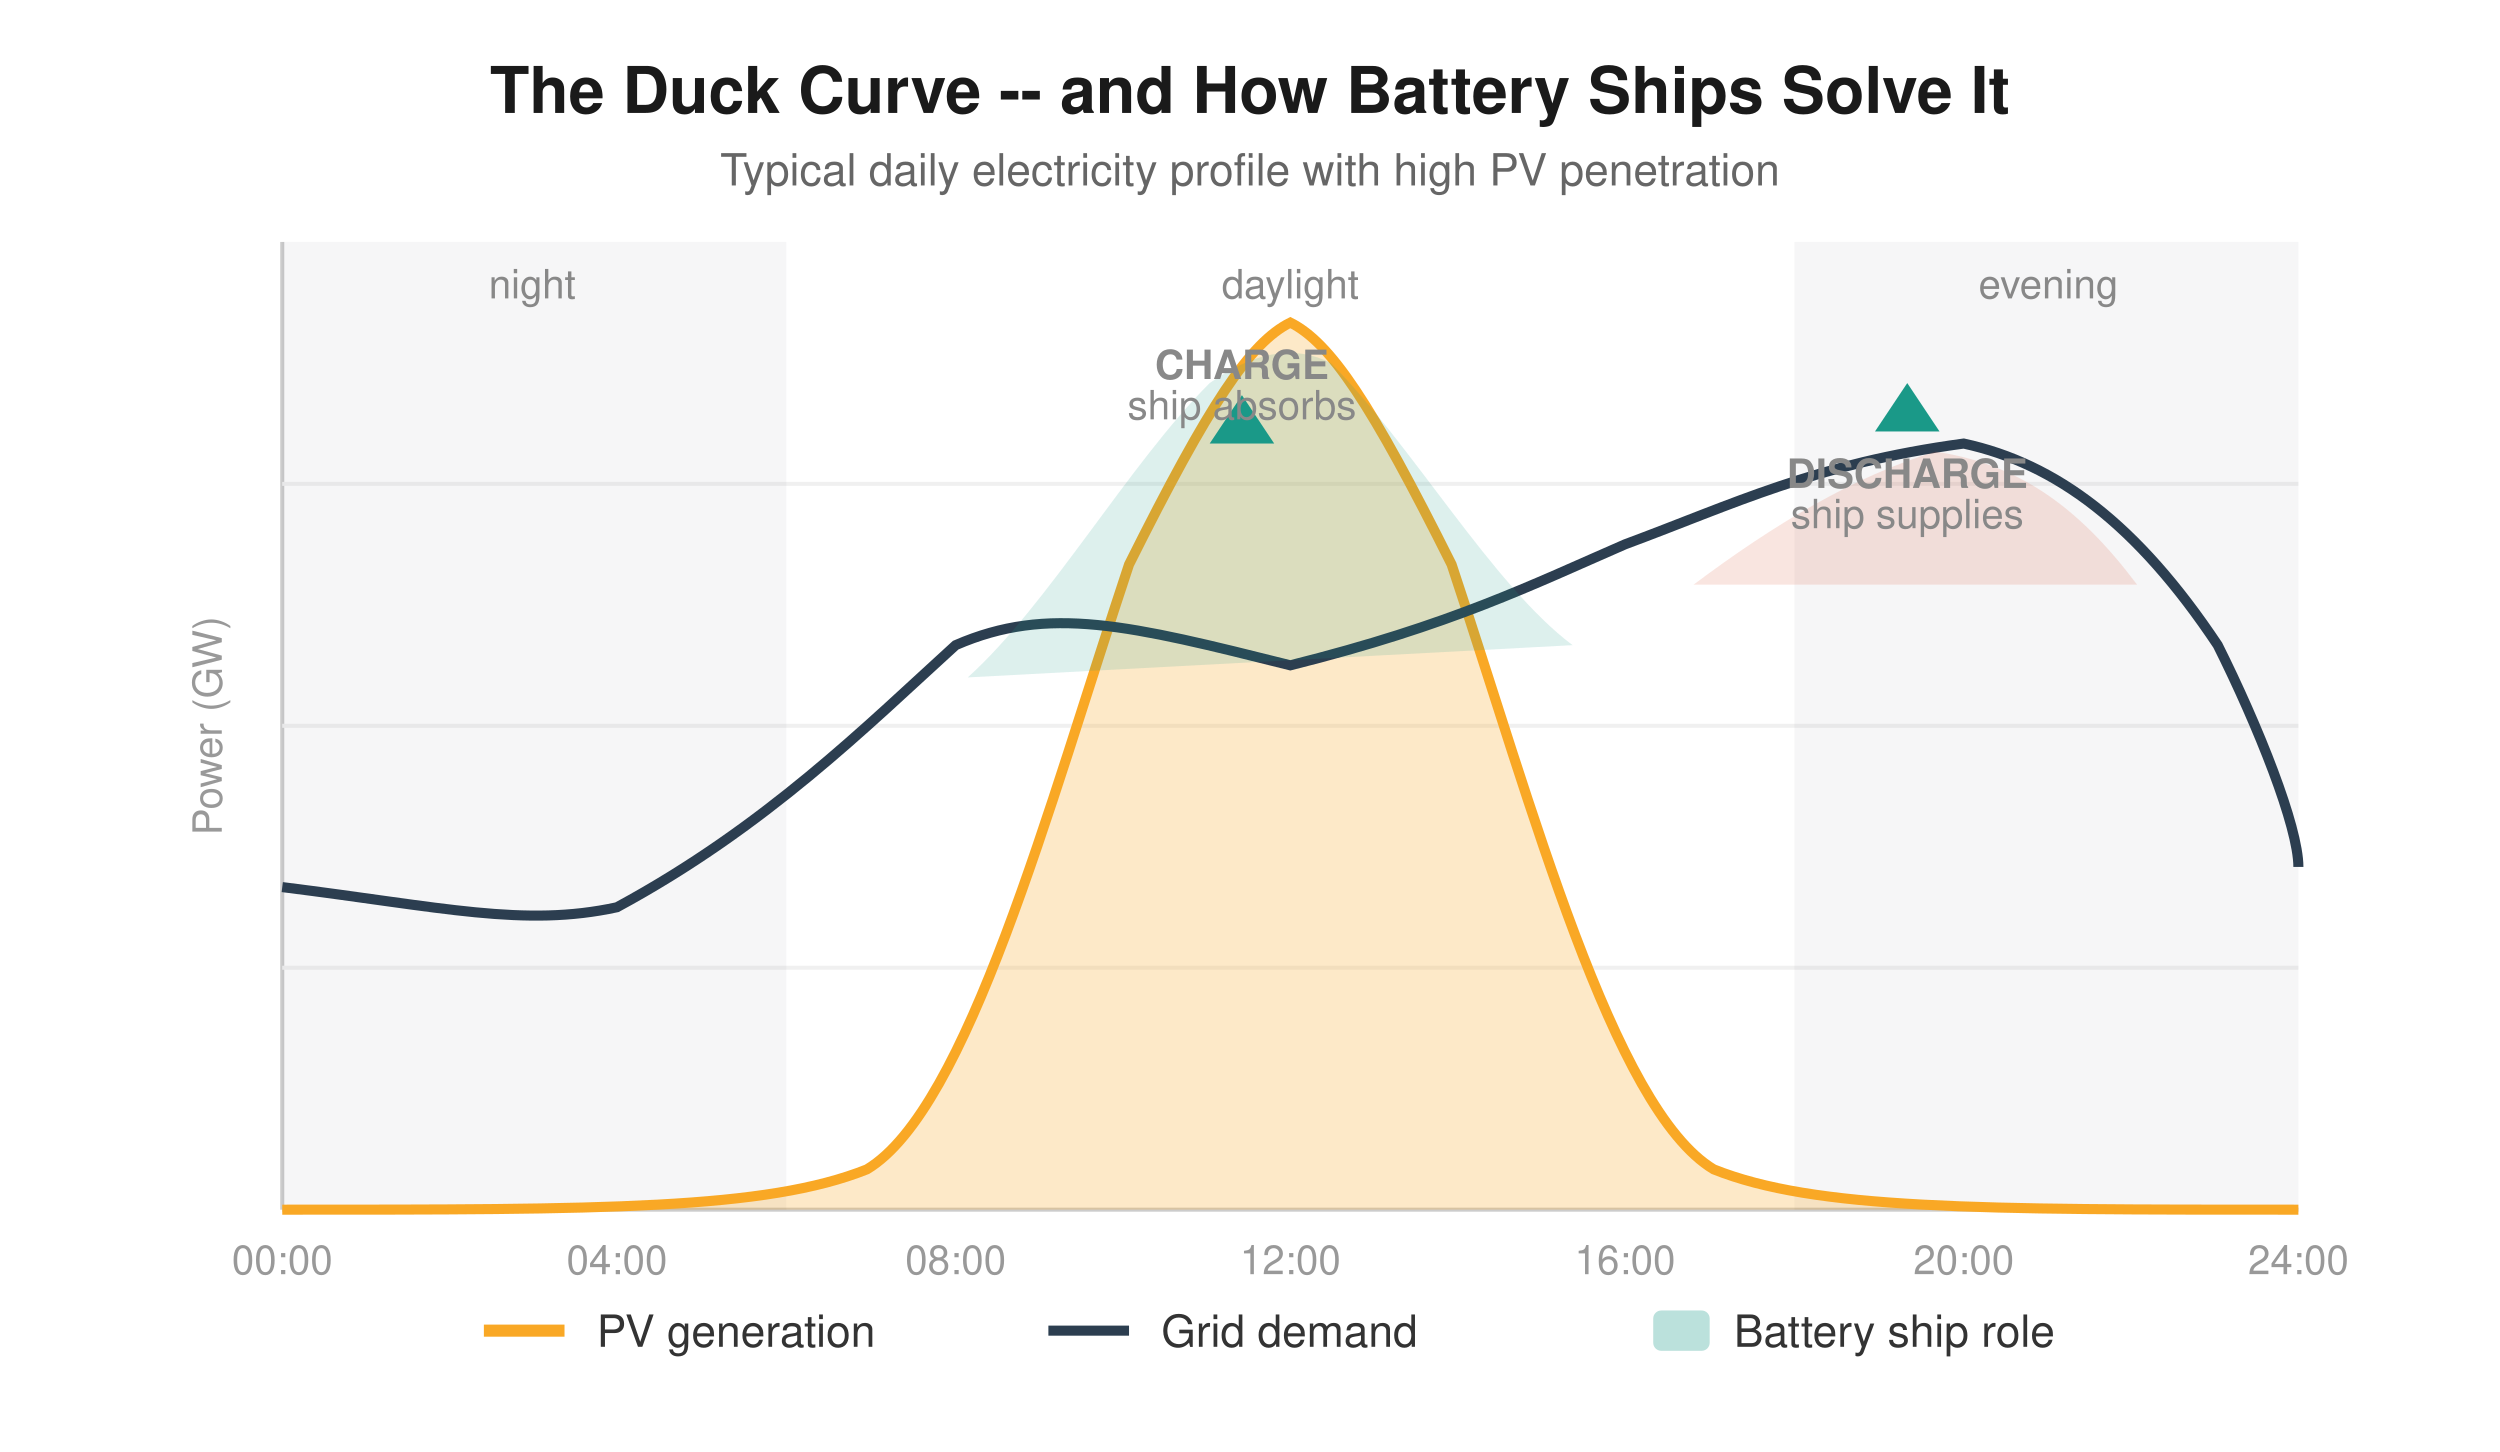
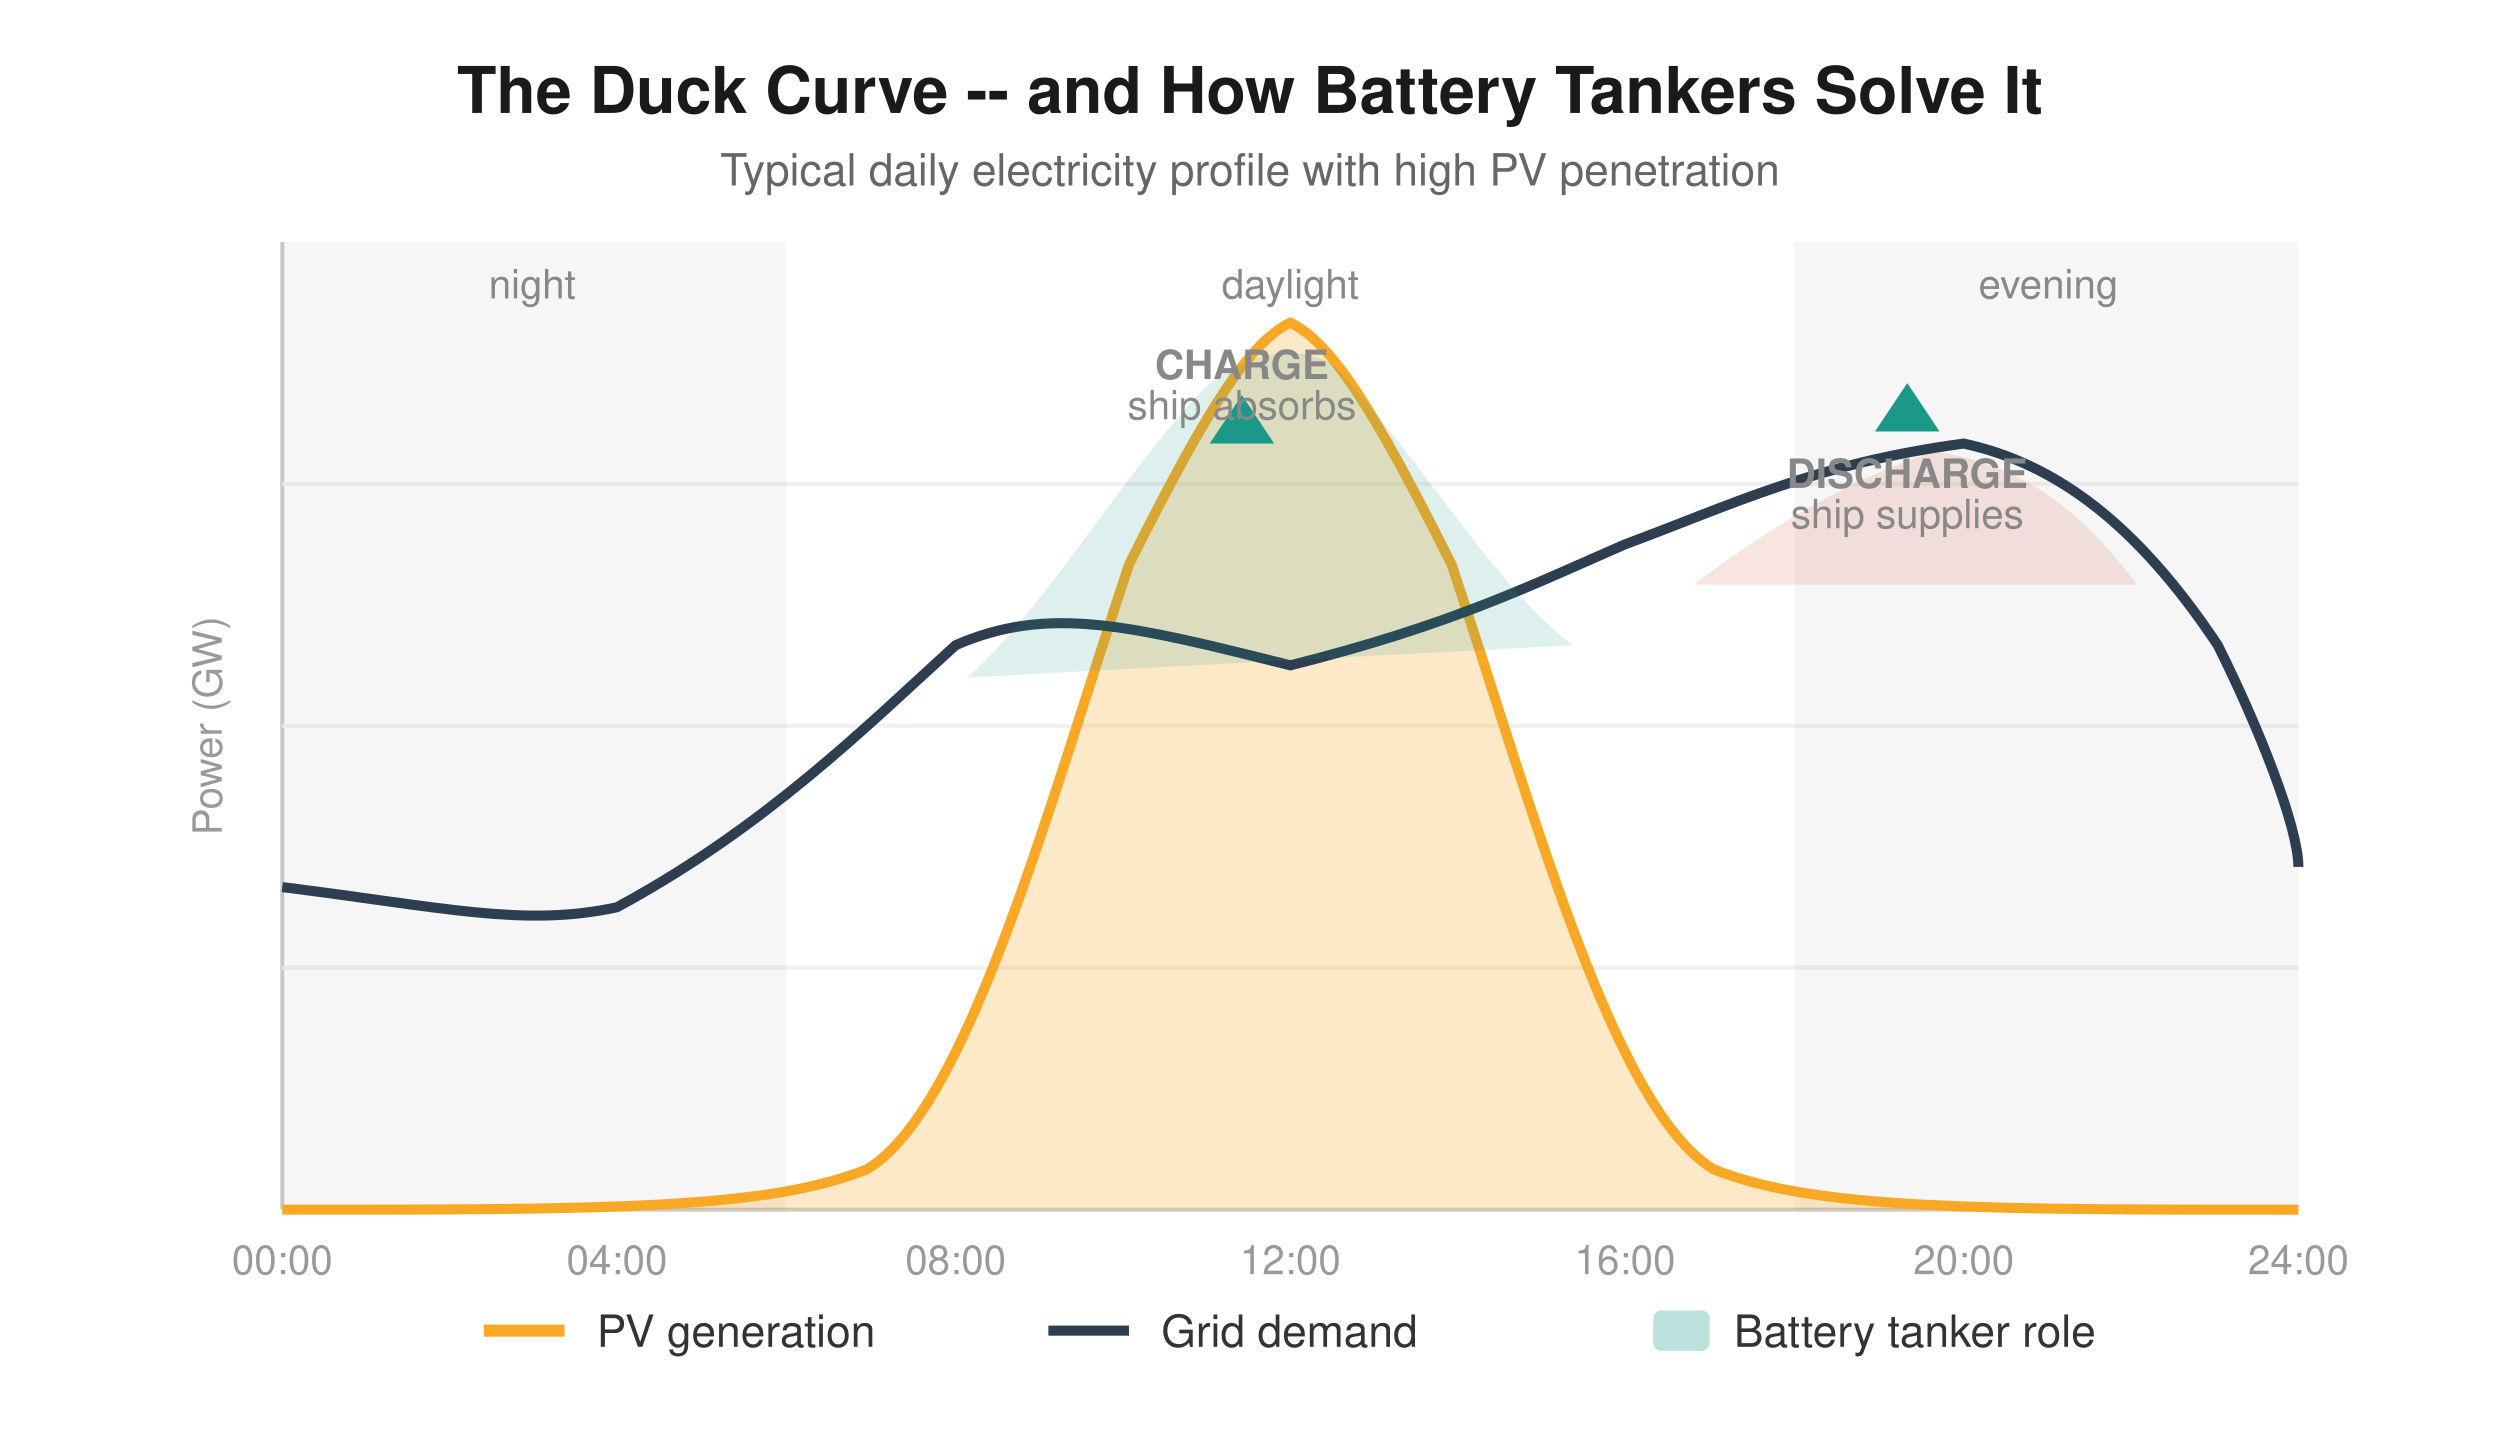
<svg xmlns="http://www.w3.org/2000/svg" viewBox="0 0 620 360">
  <style>
    text { font-family: -apple-system, 'Segoe UI', Helvetica, Arial, sans-serif; }
    .title { font-size: 16px; font-weight: 600; fill: #1a1a1a; }
    .subtitle { font-size: 11px; fill: #666; }
    .axis-label { font-size: 10px; fill: #999; }
    .label { font-size: 12px; font-weight: 500; }
    .note { font-size: 10px; fill: #888; }
    .legend-text { font-size: 11px; fill: #333; }
  </style>
-   <text x="310" y="28" text-anchor="middle" class="title">The Duck Curve -- and How Battery Ships Solve It</text>
+   <text x="310" y="28" text-anchor="middle" class="title">The Duck Curve -- and How Battery Tankers Solve It</text>
  <text x="310" y="46" text-anchor="middle" class="subtitle">Typical daily electricity profile with high PV penetration</text>
  <g transform="translate(70, 60)">
    <line x1="0" y1="0" x2="0" y2="240" stroke="#ccc" stroke-width="1" />
    <line x1="0" y1="240" x2="500" y2="240" stroke="#ccc" stroke-width="1" />
    <text x="-15" y="120" text-anchor="middle" transform="rotate(-90, -15, 120)" class="axis-label">Power (GW)</text>
    <text x="0" y="256" text-anchor="middle" class="axis-label">00:00</text>
    <text x="83" y="256" text-anchor="middle" class="axis-label">04:00</text>
    <text x="167" y="256" text-anchor="middle" class="axis-label">08:00</text>
    <text x="250" y="256" text-anchor="middle" class="axis-label">12:00</text>
    <text x="333" y="256" text-anchor="middle" class="axis-label">16:00</text>
    <text x="417" y="256" text-anchor="middle" class="axis-label">20:00</text>
    <text x="500" y="256" text-anchor="middle" class="axis-label">24:00</text>
    <line x1="0" y1="60" x2="500" y2="60" stroke="#f0f0f0" stroke-width="1" />
    <line x1="0" y1="120" x2="500" y2="120" stroke="#f0f0f0" stroke-width="1" />
    <line x1="0" y1="180" x2="500" y2="180" stroke="#f0f0f0" stroke-width="1" />
    <rect x="0" y="0" width="125" height="240" fill="#1a1a3a" opacity="0.04" />
    <rect x="375" y="0" width="125" height="240" fill="#1a1a3a" opacity="0.04" />
    <text x="62" y="14" text-anchor="middle" class="note" fill="#aaa">night</text>
    <text x="250" y="14" text-anchor="middle" class="note" fill="#d4a017">daylight</text>
    <text x="438" y="14" text-anchor="middle" class="note" fill="#aaa">evening</text>
    <path d="M 0,240 C 80,240 120,240 145,230 C 170,215 190,140 210,80 C 230,40 240,25 250,20 C 260,25 270,40 290,80 C 310,140 330,215 355,230 C 380,240 420,240 500,240 Z" fill="#f9a825" opacity="0.25" stroke="none" />
    <path d="M 0,240 C 80,240 120,240 145,230 C 170,215 190,140 210,80 C 230,40 240,25 250,20 C 260,25 270,40 290,80 C 310,140 330,215 355,230 C 380,240 420,240 500,240" fill="none" stroke="#f9a825" stroke-width="2.5" />
    <path d="M 0,160 C 40,165 60,170 83,165 C 120,145 145,120 167,100 C 190,90 210,95 250,105 C 290,95 310,85 333,75 C 360,65 380,55 417,50 C 440,55 460,70 480,100 C 490,120 500,145 500,155" fill="none" stroke="#2c3e50" stroke-width="2.5" stroke-dasharray="none" />
    <path d="M 170,108 C 190,90 210,55 230,35 C 240,28 250,25 260,30 C 280,50 300,85 320,100" fill="#1a9988" opacity="0.15" stroke="none" />
    <path d="M 350,85 C 370,70 390,58 410,52 C 430,55 445,65 460,85" fill="#d94f30" opacity="0.15" stroke="none" />
    <g transform="translate(230, 50)">
      <polygon points="0,0 8,-12 16,0" fill="#1a9988" />
      <text x="8" y="-16" text-anchor="middle" class="note" fill="#1a9988" font-weight="600">CHARGE</text>
      <text x="8" y="-6" text-anchor="middle" class="note" fill="#1a9988">ship absorbs</text>
    </g>
    <g transform="translate(395, 35)">
      <polygon points="0,12 8,0 16,12" fill="#1a9988" />
      <text x="8" y="26" text-anchor="middle" class="note" fill="#1a9988" font-weight="600">DISCHARGE</text>
      <text x="8" y="36" text-anchor="middle" class="note" fill="#1a9988">ship supplies</text>
    </g>
  </g>
  <g transform="translate(120, 330)">
    <line x1="0" y1="0" x2="20" y2="0" stroke="#f9a825" stroke-width="3" />
    <text x="28" y="4" class="legend-text">PV generation</text>
    <line x1="140" y1="0" x2="160" y2="0" stroke="#2c3e50" stroke-width="2.5" />
    <text x="168" y="4" class="legend-text">Grid demand</text>
    <rect x="290" y="-5" width="14" height="10" rx="2" fill="#1a9988" opacity="0.3" />
-     <text x="310" y="4" class="legend-text">Battery ship role</text>
+     <text x="310" y="4" class="legend-text">Battery tanker role</text>
  </g>
</svg>
